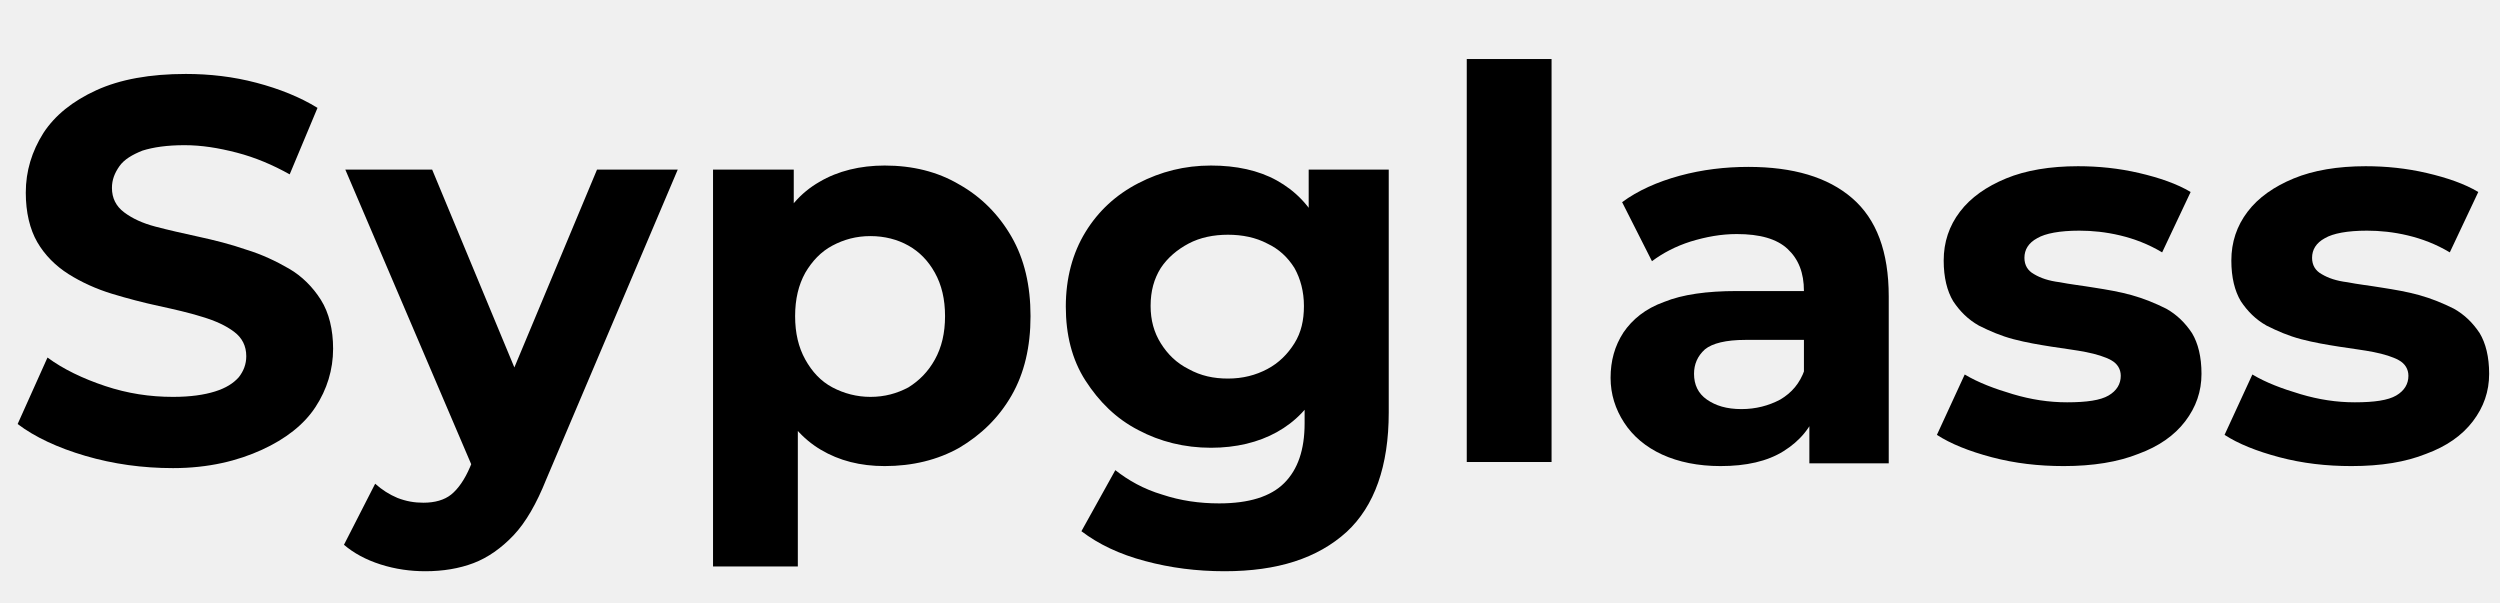
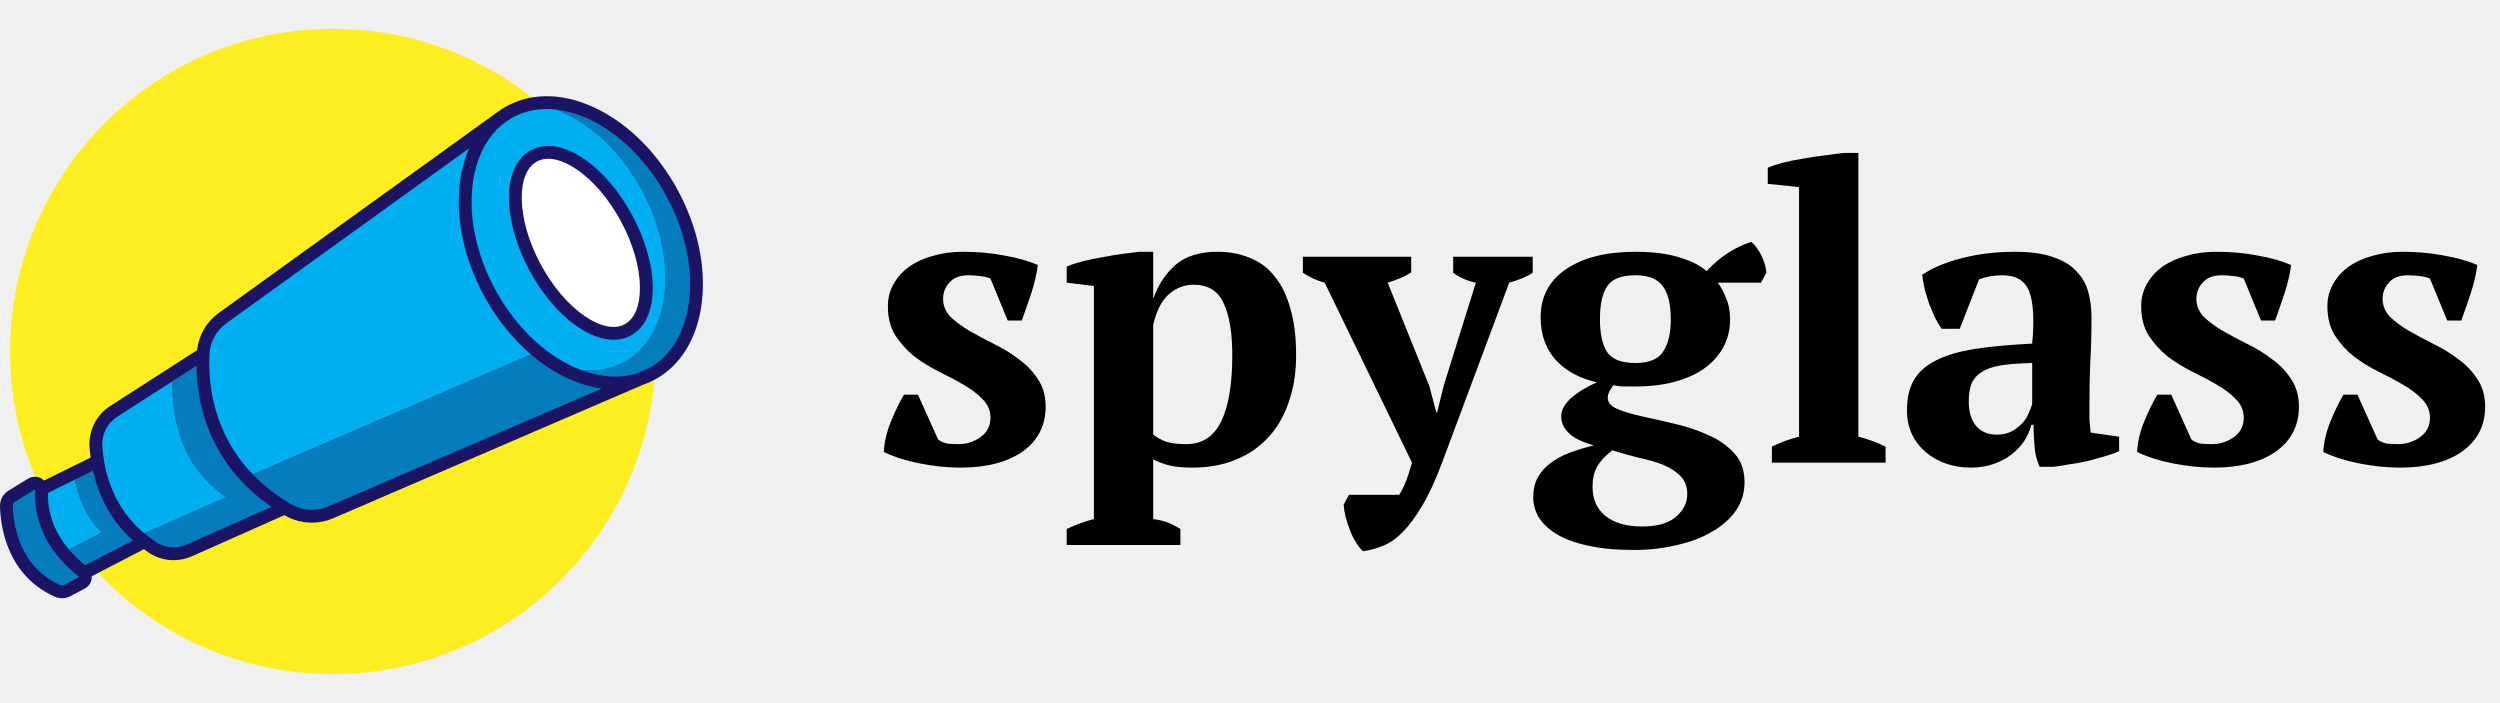
- <svg xmlns="http://www.w3.org/2000/svg" version="1.1" id="Layer_1" x="0px" y="0px" viewBox="0 0 368.5 88.8" style="enable-background:new 0 0 368.5 88.8;" xml:space="preserve">
-   <g>
-     <g>
-       <path d="M25.5,69c-4.5,0-8.8-0.6-12.9-1.8c-4.1-1.2-7.5-2.8-10-4.7l4.4-9.8c2.3,1.7,5.2,3.1,8.5,4.2c3.3,1.1,6.6,1.6,10,1.6    c2.6,0,4.6-0.3,6.2-0.8c1.6-0.5,2.7-1.2,3.5-2.1c0.7-0.9,1.1-1.9,1.1-3.1c0-1.5-0.6-2.7-1.8-3.6c-1.2-0.9-2.7-1.6-4.7-2.2    c-1.9-0.6-4.1-1.1-6.4-1.6c-2.3-0.5-4.6-1.1-6.9-1.8c-2.3-0.7-4.5-1.7-6.4-2.9c-1.9-1.2-3.5-2.8-4.6-4.7c-1.1-1.9-1.7-4.4-1.7-7.3    c0-3.2,0.9-6.1,2.6-8.8c1.7-2.6,4.3-4.7,7.8-6.3c3.5-1.6,7.9-2.4,13.2-2.4c3.5,0,7,0.4,10.4,1.3c3.4,0.9,6.4,2.1,9,3.7l-4.1,9.8    c-2.5-1.4-5.1-2.5-7.8-3.2c-2.7-0.7-5.2-1.1-7.7-1.1c-2.6,0-4.6,0.3-6.2,0.8c-1.5,0.6-2.7,1.3-3.4,2.3c-0.7,1-1.1,2-1.1,3.2    c0,1.5,0.6,2.7,1.8,3.6c1.2,0.9,2.7,1.6,4.6,2.1c1.9,0.5,4.1,1,6.4,1.5c2.3,0.5,4.7,1.1,7,1.9c2.3,0.7,4.4,1.7,6.3,2.8    c1.9,1.1,3.5,2.7,4.7,4.6c1.2,1.9,1.8,4.4,1.8,7.2c0,3.1-0.9,6-2.6,8.6c-1.7,2.6-4.4,4.7-7.9,6.3S30.8,69,25.5,69z" />
-       <path d="M62.7,84.2c-2.2,0-4.4-0.3-6.6-1c-2.2-0.7-4-1.7-5.4-2.9l4.6-9c1,0.9,2.1,1.6,3.3,2.1c1.3,0.5,2.5,0.7,3.8,0.7    c1.7,0,3.1-0.4,4.1-1.2c1-0.8,2-2.2,2.8-4.1l2.2-5.3l1-1.4L88,25h11.9L80.5,70.7c-1.4,3.5-3,6.3-4.8,8.2c-1.8,1.9-3.8,3.3-5.9,4.1    C67.7,83.8,65.3,84.2,62.7,84.2z M70,69.7L50.9,25h12.8l15,36.1L70,69.7z" />
-       <path d="M105.1,83.6V25H117v8.8l-0.2,12.8l0.8,12.7v24.2H105.1z M130.4,68.7c-3.6,0-6.7-0.8-9.4-2.4c-2.7-1.6-4.8-4-6.4-7.3    c-1.5-3.3-2.3-7.4-2.3-12.4c0-5.1,0.7-9.2,2.2-12.5c1.4-3.3,3.5-5.7,6.3-7.3c2.7-1.6,6-2.4,9.6-2.4c4.1,0,7.8,0.9,11,2.8    c3.2,1.8,5.8,4.4,7.7,7.7c1.9,3.3,2.8,7.2,2.8,11.7c0,4.5-0.9,8.4-2.8,11.7c-1.9,3.3-4.5,5.8-7.7,7.7    C138.2,67.8,134.5,68.7,130.4,68.7z M128.3,58.5c2.1,0,3.9-0.5,5.6-1.4c1.6-1,2.9-2.3,3.9-4.1c1-1.8,1.5-3.9,1.5-6.4    c0-2.5-0.5-4.6-1.5-6.4c-1-1.8-2.3-3.1-3.9-4c-1.6-0.9-3.5-1.4-5.6-1.4s-3.9,0.5-5.6,1.4c-1.7,0.9-3,2.3-4,4    c-1,1.8-1.5,3.9-1.5,6.4c0,2.5,0.5,4.6,1.5,6.4c1,1.8,2.3,3.2,4,4.1C124.4,58,126.3,58.5,128.3,58.5z" />
-       <path d="M178.5,66c-3.9,0-7.5-0.9-10.7-2.6c-3.3-1.7-5.8-4.2-7.8-7.3s-2.9-6.8-2.9-10.9c0-4.2,1-7.9,2.9-11s4.5-5.5,7.8-7.2    c3.3-1.7,6.8-2.6,10.7-2.6c3.7,0,7,0.7,9.7,2.2c2.7,1.5,4.9,3.7,6.4,6.8c1.5,3.1,2.3,7,2.3,11.8c0,4.7-0.8,8.7-2.3,11.7    c-1.5,3.1-3.7,5.3-6.4,6.8C185.5,65.2,182.2,66,178.5,66z M180.5,84.2c-4.1,0-8-0.5-11.7-1.5c-3.8-1-6.9-2.5-9.4-4.4l5-9    c1.9,1.5,4.2,2.8,6.9,3.6c2.7,0.9,5.5,1.3,8.4,1.3c4.4,0,7.6-1,9.6-3c2-2,3-4.9,3-8.8v-6.4l0.8-10.9l-0.2-11V25h11.8v35.8    c0,7.9-2.1,13.8-6.2,17.6C194.2,82.3,188.3,84.2,180.5,84.2z M181,55.8c2.2,0,4.1-0.5,5.8-1.4c1.7-0.9,3-2.2,4-3.8    s1.4-3.4,1.4-5.5c0-2.1-0.5-4-1.4-5.6c-1-1.6-2.3-2.8-4-3.6c-1.7-0.9-3.7-1.3-5.8-1.3c-2.1,0-4.1,0.4-5.8,1.3    c-1.7,0.9-3.1,2.1-4.1,3.6c-1,1.6-1.5,3.4-1.5,5.6c0,2.1,0.5,3.9,1.5,5.5c1,1.6,2.3,2.9,4.1,3.8C177,55.4,178.9,55.8,181,55.8z" />
-       <path d="M216.2,68.1V8.7h12.5v59.4H216.2z" />
-       <path d="M253.6,68.7c-3.3,0-6.2-0.6-8.6-1.7c-2.4-1.1-4.3-2.7-5.6-4.7c-1.3-2-2-4.2-2-6.6c0-2.5,0.6-4.7,1.9-6.7    c1.3-1.9,3.2-3.5,6-4.5c2.7-1.1,6.3-1.6,10.7-1.6h11.4v7.2h-10.1c-2.9,0-4.9,0.5-6,1.4c-1.1,1-1.6,2.2-1.6,3.6    c0,1.6,0.6,2.9,1.9,3.8c1.3,0.9,2.9,1.4,5.1,1.4c2.1,0,4-0.5,5.7-1.4c1.7-1,2.9-2.4,3.6-4.4l1.9,5.8c-0.9,2.7-2.6,4.7-5,6.2    C260.5,68,257.4,68.7,253.6,68.7z M266.7,68.1v-8.4l-0.8-1.8v-15c0-2.7-0.8-4.7-2.4-6.2c-1.6-1.5-4.1-2.2-7.5-2.2    c-2.3,0-4.5,0.4-6.8,1.1c-2.2,0.7-4.1,1.7-5.7,2.9l-4.4-8.7c2.3-1.7,5.2-3,8.5-3.9c3.3-0.9,6.7-1.3,10.1-1.3    c6.6,0,11.7,1.5,15.3,4.6c3.6,3.1,5.4,7.9,5.4,14.5v24.6H266.7z" />
-       <path d="M304.2,68.7c-3.7,0-7.2-0.4-10.6-1.3c-3.4-0.9-6.1-2-8.1-3.3l4.1-8.9c2,1.2,4.4,2.1,7.1,2.9c2.7,0.8,5.3,1.2,8,1.2    c2.9,0,4.9-0.3,6.1-1c1.2-0.7,1.8-1.7,1.8-2.9c0-1-0.5-1.8-1.4-2.3c-0.9-0.5-2.2-0.9-3.7-1.2c-1.5-0.3-3.2-0.5-5.1-0.8    c-1.9-0.3-3.7-0.6-5.6-1.1s-3.5-1.2-5.1-2c-1.6-0.9-2.8-2.1-3.8-3.6c-0.9-1.5-1.4-3.5-1.4-6c0-2.7,0.8-5.1,2.4-7.2    c1.6-2.1,3.9-3.7,6.8-4.9c2.9-1.2,6.5-1.8,10.6-1.8c3,0,6,0.3,9,1c3,0.7,5.6,1.6,7.6,2.8l-4.2,8.9c-2-1.2-4.1-2-6.2-2.5    c-2.1-0.5-4.1-0.7-6-0.7c-2.9,0-5,0.4-6.2,1.1c-1.3,0.7-1.9,1.7-1.9,2.9c0,1.1,0.5,1.9,1.4,2.4c1,0.6,2.2,1,3.8,1.2    c1.5,0.3,3.3,0.5,5.1,0.8c1.9,0.3,3.7,0.6,5.5,1.1c1.8,0.5,3.5,1.2,5.1,2c1.6,0.9,2.8,2.1,3.8,3.6c0.9,1.5,1.4,3.5,1.4,6    c0,2.6-0.8,4.9-2.4,7c-1.6,2.1-3.9,3.7-6.9,4.8C312.2,68.1,308.5,68.7,304.2,68.7z" />
-       <path d="M346.6,68.7c-3.7,0-7.2-0.4-10.6-1.3c-3.4-0.9-6.1-2-8.1-3.3l4.1-8.9c2,1.2,4.4,2.1,7.1,2.9c2.7,0.8,5.3,1.2,8,1.2    c2.9,0,4.9-0.3,6.1-1c1.2-0.7,1.8-1.7,1.8-2.9c0-1-0.5-1.8-1.4-2.3c-0.9-0.5-2.2-0.9-3.7-1.2c-1.5-0.3-3.2-0.5-5.1-0.8    c-1.9-0.3-3.7-0.6-5.6-1.1s-3.5-1.2-5.1-2c-1.6-0.9-2.8-2.1-3.8-3.6c-0.9-1.5-1.4-3.5-1.4-6c0-2.7,0.8-5.1,2.4-7.2    c1.6-2.1,3.9-3.7,6.8-4.9c2.9-1.2,6.5-1.8,10.6-1.8c3,0,6,0.3,9,1c3,0.7,5.6,1.6,7.6,2.8l-4.2,8.9c-2-1.2-4.1-2-6.2-2.5    c-2.1-0.5-4.1-0.7-6-0.7c-2.9,0-5,0.4-6.2,1.1c-1.3,0.7-1.9,1.7-1.9,2.9c0,1.1,0.5,1.9,1.4,2.4c1,0.6,2.2,1,3.8,1.2    c1.5,0.3,3.3,0.5,5.1,0.8c1.9,0.3,3.7,0.6,5.5,1.1c1.8,0.5,3.5,1.2,5.1,2c1.6,0.9,2.8,2.1,3.8,3.6c0.9,1.5,1.4,3.5,1.4,6    c0,2.6-0.8,4.9-2.4,7c-1.6,2.1-3.9,3.7-6.9,4.8C354.6,68.1,351,68.7,346.6,68.7z" />
-     </g>
-   </g>
+ <svg xmlns="http://www.w3.org/2000/svg" width="1821" height="512" viewBox="0 0 1821 512" fill="none">
+   <path d="M477.602 255.998C477.602 385.785 372.332 491 242.478 491C112.62 491 7.35 385.785 7.35 255.998C7.35 126.206 112.62 21 242.478 21C372.332 21 477.602 126.206 477.602 255.998Z" fill="#FCEE21" />
+   <path d="M493.839 138.794C479.634 112.426 459.055 91.467 435.893 79.77C412.173 67.783 388.541 66.868 369.356 77.199C366.877 78.532 364.516 80.033 362.272 81.689L159.68 227.71C150.521 234.223 144.761 244.108 143.522 255.073L80.238 295.766C70.216 302.213 64.461 313.614 65.221 325.513C65.371 327.873 65.615 330.486 65.991 333.287L32.07 350.032C31.535 349.512 30.948 349.033 30.286 348.639C27.226 346.809 23.423 346.837 20.362 348.705L6.176 357.385C2.266 359.782 -0.1 364.099 0.003 368.65C0.346 383.213 4.899 418.787 39.75 434.571C41.487 435.354 43.35 435.744 45.209 435.744C47.308 435.744 49.387 435.246 51.251 434.261L61.766 428.696C64.681 427.162 66.587 424.286 66.869 421.006C66.906 420.575 66.836 420.153 66.817 419.726L104.836 400.043C106.17 401 107.479 401.976 108.906 402.896C114.192 406.302 120.257 408.033 126.388 408.033C130.937 408.029 135.528 407.081 139.865 405.148L207.177 375.223C207.308 375.298 207.43 375.383 207.562 375.458C213.528 378.948 220.298 380.713 227.114 380.713C232.404 380.713 237.723 379.648 242.708 377.499L467.917 280.442C470.969 279.401 473.945 278.134 476.813 276.59C495.999 266.264 508.237 246.041 511.274 219.65C514.241 193.877 508.054 165.158 493.839 138.794Z" fill="#1B1464" />
+   <path d="M57.401 420.443L46.881 426.013C45.9 426.529 44.674 426.548 43.609 426.069C13.579 412.472 9.641 381.233 9.345 368.434C9.312 367.191 9.969 366.008 11.054 365.347L25.24 356.667L25.498 356.653C25.7 356.775 25.691 356.967 25.686 357.051C23.883 389.111 44.806 410.215 57.438 419.941" fill="#057DBC" />
+   <path d="M54.485 349.38L34.99 359.003C34.436 376.663 41.956 390.495 50.298 400.325L74.493 387.797C62.456 377.015 57.532 362.527 54.485 349.38Z" fill="#01AEF0" />
+   <path d="M67.704 342.854L54.485 349.38C57.532 362.527 62.456 377.015 74.492 387.797L50.298 400.325C54.293 405.035 58.471 408.836 62.053 411.679L96.814 393.681C79.238 377.93 71.249 358.689 67.704 342.854Z" fill="#057DBC" />
+   <path d="M143.104 266.442L125.346 277.862C125.909 305.183 130.97 338.767 164.689 362.044L105.146 388.515C107.864 390.781 110.765 392.982 113.972 395.046C120.52 399.274 128.782 399.86 136.068 396.623L197.746 369.203C152.61 338.045 143.494 294.795 143.104 266.442Z" fill="#057DBC" />
+   <path d="M125.346 277.862L85.294 303.616C78.116 308.228 73.995 316.392 74.544 324.917C75.755 343.928 82.28 369.438 105.146 388.515L164.689 362.044C130.97 338.767 125.909 305.183 125.346 277.862Z" fill="#01AEF0" />
+   <path d="M485.62 143.224C472.307 118.53 453.149 98.951 431.677 88.094C422.702 83.566 413.801 80.826 405.258 79.841C408.07 80.92 410.905 82.182 413.74 83.613C435.212 94.461 454.37 114.035 467.683 138.743C480.991 163.441 486.812 190.199 484.061 214.104C481.39 237.31 470.912 254.951 454.571 263.819L446.737 267.193C439.418 269.646 431.475 270.388 423.19 269.477C437.916 275.07 452.196 275.854 464.674 271.678L472.508 268.3C488.849 259.437 499.327 241.791 501.998 218.585C504.749 194.679 498.933 167.922 485.62 143.224Z" fill="#057DBC" />
+   <path d="M446.737 267.192L454.572 263.819C470.912 254.951 481.39 237.31 484.061 214.104C486.807 190.199 480.991 163.441 467.683 138.743C454.37 114.035 435.212 94.461 413.74 83.613C410.905 82.182 408.07 80.92 405.258 79.841C402.911 79.578 400.592 79.409 398.306 79.409C389.518 79.409 381.223 81.403 373.783 85.415C371.731 86.517 369.774 87.756 367.91 89.135H367.915L367.788 89.234C354.808 98.867 346.504 114.913 344.166 135.214C341.415 159.101 347.232 185.863 360.545 210.561C373.853 235.255 393.015 254.843 414.487 265.691C417.402 267.164 420.303 268.38 423.19 269.477C431.476 270.388 439.418 269.646 446.737 267.192Z" fill="#01AEF0" />
+   <path d="M425.087 115.527C410.83 105.918 397.198 103.741 386.706 109.4C376.21 115.044 370.525 127.623 370.708 144.8C370.877 160.903 376.191 179.45 385.669 197.035C395.142 214.62 407.718 229.259 421.078 238.258C430.138 244.371 438.939 247.468 446.854 247.468C451.389 247.468 455.632 246.45 459.454 244.381C469.955 238.736 475.635 226.162 475.456 208.985C475.287 192.878 469.974 174.335 460.5 156.75C451.023 139.165 438.447 124.522 425.087 115.527Z" fill="#1B1464" />
+   <path d="M455.027 236.165C447.737 240.097 437.531 238.089 426.298 230.521C414.172 222.352 402.662 208.891 393.888 192.615C385.119 176.329 380.2 159.321 380.049 144.701C379.904 131.165 383.842 121.542 391.133 117.615C393.574 116.306 396.339 115.645 399.362 115.645C405.371 115.645 412.393 118.23 419.867 123.26C431.992 131.428 443.502 144.894 452.276 161.17C461.05 177.456 465.965 194.464 466.12 209.084C466.26 222.62 462.322 232.238 455.027 236.165Z" fill="white" />
+   <path d="M352.32 214.991C338.115 188.627 331.919 159.908 334.885 134.145C335.989 124.545 338.326 115.781 341.758 107.997L165.121 235.302C157.591 240.66 153.033 248.936 152.587 258.02C151.54 279.49 155.131 315.528 184.18 345.57L386.809 258.245C373.337 246.759 361.497 232.013 352.32 214.991Z" fill="#01AEF0" />
+   <path d="M410.276 274.024C402.07 269.876 394.198 264.546 386.809 258.245L184.18 345.57C191.714 353.368 200.943 360.772 212.28 367.397C220.326 372.108 230.32 372.675 239.014 368.927L438.282 283.051C429.142 281.798 419.716 278.796 410.276 274.024Z" fill="#057DBC" />
+   <path d="M721.448 304.3C721.448 299.1 719.548 294.6 715.748 290.8C712.148 287 707.548 283.5 701.948 280.3C696.548 277.1 690.548 273.9 683.948 270.7C677.548 267.5 671.548 263.8 665.948 259.6C660.548 255.2 655.948 250.1 652.148 244.3C648.548 238.5 646.748 231.4 646.748 223C646.748 217 648.148 211.6 650.948 206.8C653.748 201.8 657.548 197.6 662.348 194.2C667.148 190.8 672.848 188.2 679.448 186.4C686.248 184.4 693.548 183.4 701.348 183.4C712.148 183.4 722.148 184.3 731.348 186.1C740.748 187.7 748.948 190 755.948 193C755.148 199.4 753.548 206.3 751.148 213.7C748.748 220.9 746.448 227.5 744.248 233.5H734.048L721.448 202.9C719.048 201.9 716.548 201.3 713.948 201.1C711.348 200.7 708.448 200.5 705.248 200.5C699.248 200.5 694.648 202.3 691.448 205.9C688.448 209.3 686.948 213.2 686.948 217.6C686.948 222.6 688.748 227 692.348 230.8C696.148 234.4 700.748 237.8 706.148 241C711.748 244.2 717.748 247.4 724.148 250.6C730.748 253.8 736.748 257.5 742.148 261.7C747.748 265.7 752.348 270.5 755.948 276.1C759.748 281.7 761.648 288.4 761.648 296.2C761.648 310 756.048 320.9 744.848 328.9C733.648 336.7 718.648 340.6 699.848 340.6C690.248 340.6 680.348 339.6 670.148 337.6C659.948 335.6 651.148 332.8 643.748 329.2C644.148 322 645.848 314.7 648.848 307.3C651.848 299.9 655.048 293.3 658.448 287.5H668.648L683.348 320.2C685.548 321.8 687.948 322.8 690.548 323.2C693.348 323.4 695.948 323.5 698.348 323.5C704.148 323.5 709.448 321.8 714.248 318.4C719.048 315 721.448 310.3 721.448 304.3ZM859.793 397H776.993V385.3C783.793 382.1 790.393 379.7 796.793 378.1V208.3L776.993 205.9V194.2C780.193 192.8 784.093 191.5 788.693 190.3C793.493 189.1 798.393 188.1 803.393 187.3C808.393 186.3 813.193 185.5 817.793 184.9C822.593 184.3 826.593 183.8 829.793 183.4H839.993V217H840.293C843.693 207.4 848.993 199.4 856.193 193C863.593 186.6 873.793 183.4 886.793 183.4C895.593 183.4 903.493 184.9 910.493 187.9C917.693 190.7 923.693 195.2 928.493 201.4C933.493 207.4 937.293 215.2 939.893 224.8C942.693 234.2 944.093 245.5 944.093 258.7C944.093 271.3 942.293 282.7 938.693 292.9C935.293 303.1 930.293 311.7 923.693 318.7C917.293 325.7 909.393 331.1 899.993 334.9C890.793 338.7 880.293 340.6 868.493 340.6C861.693 340.6 856.293 340.1 852.293 339.1C848.493 338.3 844.393 336.8 839.993 334.6V378.1C843.193 378.5 846.393 379.2 849.593 380.2C852.793 381.4 856.193 383.1 859.793 385.3V397ZM869.393 207.4C862.593 207.4 856.493 209.8 851.093 214.6C845.893 219.4 842.193 226.8 839.993 236.8V316.6C843.193 319 846.593 320.8 850.193 322C853.793 323 858.493 323.5 864.293 323.5C875.693 323.5 884.093 318 889.493 307C894.893 296 897.593 279.9 897.593 258.7C897.593 242.3 895.493 229.7 891.293 220.9C887.293 211.9 879.993 207.4 869.393 207.4ZM964.905 205.9C961.905 205.1 959.105 204.1 956.505 202.9C954.105 201.7 951.605 200.3 949.005 198.7V187H1027.91V198.4C1023.71 201.2 1018.01 203.7 1010.81 205.9L1041.11 281.2L1046.21 300.4H1046.81L1051.61 280.9L1075.01 205.9C1069.01 204.7 1063.51 202.3 1058.51 198.7V187H1116.41V198.7C1112.21 201.5 1106.51 203.9 1099.31 205.9L1050.41 337C1045.61 349.8 1040.81 360.2 1036.01 368.2C1031.21 376.4 1026.41 382.9 1021.61 387.7C1016.81 392.5 1012.01 395.8 1007.21 397.6C1002.41 399.6 997.605 400.9 992.805 401.5C990.805 399.7 989.005 397.4 987.405 394.6C985.805 392 984.405 389.1 983.205 385.9C982.005 382.9 981.005 379.8 980.205 376.6C979.405 373.4 978.905 370.4 978.705 367.6L982.605 360.4H1019.21C1021.01 357.6 1022.51 354.6 1023.71 351.4C1025.11 348.2 1026.71 343.4 1028.51 337L964.905 205.9ZM1191.2 183.4C1204.2 183.4 1215 184.8 1223.6 187.6C1232.2 190.2 1238.7 193.5 1243.1 197.5C1252.5 187.3 1263.3 180.2 1275.5 176.2C1276.9 177.2 1278.3 178.7 1279.7 180.7C1281.1 182.5 1282.3 184.5 1283.3 186.7C1284.3 188.9 1285.1 191.1 1285.7 193.3C1286.3 195.5 1286.6 197.3 1286.6 198.7L1282.7 205.9H1251.2C1253.4 208.7 1255.4 212.4 1257.2 217C1259.2 221.4 1260.2 226.7 1260.2 232.9C1260.2 239.5 1258.8 245.7 1256 251.5C1253.2 257.3 1248.9 262.5 1243.1 267.1C1237.5 271.5 1230.3 275 1221.5 277.6C1212.9 280.2 1202.8 281.5 1191.2 281.5C1187.8 281.5 1184.7 281.5 1181.9 281.5C1179.3 281.3 1177 281 1175 280.6C1174.2 281.8 1173.3 283.3 1172.3 285.1C1171.5 286.7 1171.1 288.3 1171.1 289.9C1171.1 293.3 1173.5 296 1178.3 298C1183.1 300 1189.2 301.8 1196.6 303.4C1204 305 1211.9 306.8 1220.3 308.8C1228.9 310.8 1236.9 313.5 1244.3 316.9C1251.7 320.1 1257.9 324.4 1262.9 329.8C1267.9 335 1270.5 341.8 1270.7 350.2C1270.9 358.2 1268.9 365.3 1264.7 371.5C1260.5 377.7 1254.7 382.9 1247.3 387.1C1240.1 391.5 1231.5 394.8 1221.5 397C1211.7 399.4 1201.2 400.6 1190 400.6C1176.8 400.6 1165.5 399.5 1156.1 397.3C1146.9 395.3 1139.4 392.5 1133.6 388.9C1127.8 385.3 1123.5 381.2 1120.7 376.6C1118.1 372 1116.8 367.2 1116.8 362.2C1116.8 356.6 1117.9 351.8 1120.1 347.8C1122.3 343.8 1125.4 340.3 1129.4 337.3C1133.4 334.3 1138 331.8 1143.2 329.8C1148.6 327.8 1154.5 326 1160.9 324.4C1157.9 323.6 1155 322.6 1152.2 321.4C1149.4 320.2 1146.9 318.8 1144.7 317.2C1142.5 315.4 1140.7 313.4 1139.3 311.2C1137.9 308.8 1137.2 306.1 1137.2 303.1C1137.2 300.5 1138 298 1139.6 295.6C1141.2 293 1143.3 290.7 1145.9 288.7C1148.5 286.5 1151.3 284.6 1154.3 283C1157.3 281.2 1160.3 279.7 1163.3 278.5C1150.7 275.7 1140.7 270.3 1133.3 262.3C1125.9 254.1 1122.2 243.7 1122.2 231.1C1122.2 216.1 1128.4 204.4 1140.8 196C1153.2 187.6 1170 183.4 1191.2 183.4ZM1229 359.8C1229 354.4 1227.3 350 1223.9 346.6C1220.7 343.4 1216.5 340.7 1211.3 338.5C1206.1 336.5 1200.2 334.8 1193.6 333.4C1187.2 331.8 1180.8 330 1174.4 328C1169.2 332 1165.5 336 1163.3 340C1161.1 344 1160 348.8 1160 354.4C1160 363.6 1163.1 370.7 1169.3 375.7C1175.7 380.9 1184.6 383.5 1196 383.5C1207.2 383.5 1215.5 381.1 1220.9 376.3C1226.3 371.7 1229 366.2 1229 359.8ZM1165.4 232.6C1165.4 243 1167.1 250.9 1170.5 256.3C1174.1 261.7 1181 264.4 1191.2 264.4C1201 264.4 1207.7 261.7 1211.3 256.3C1215.1 250.7 1217 242.8 1217 232.6C1217 221.8 1215.1 213.8 1211.3 208.6C1207.5 203.2 1200.8 200.5 1191.2 200.5C1181.2 200.5 1174.4 203.1 1170.8 208.3C1167.2 213.5 1165.4 221.6 1165.4 232.6ZM1373.44 337H1290.64V325.3C1297.24 322.1 1303.84 319.7 1310.44 318.1V136.3L1287.64 133.9V122.2C1290.24 121 1293.84 119.8 1298.44 118.6C1303.04 117.4 1307.94 116.4 1313.14 115.6C1318.54 114.6 1323.84 113.8 1329.04 113.2C1334.44 112.4 1339.24 111.8 1343.44 111.4H1353.64V318.1C1360.24 319.7 1366.84 322.1 1373.44 325.3V337ZM1521.95 293.5C1521.95 297.9 1521.95 301.7 1521.95 304.9C1522.15 308.1 1522.45 311.5 1522.85 315.1L1543.55 318.1V328.6C1541.15 329.8 1537.85 331 1533.65 332.2C1529.65 333.4 1525.35 334.6 1520.75 335.8C1516.35 336.8 1511.95 337.6 1507.55 338.2C1503.15 339 1499.25 339.6 1495.85 340H1485.65C1483.65 335.4 1482.45 330.8 1482.05 326.2C1481.65 321.6 1481.35 316 1481.15 309.4H1479.65C1478.65 313.4 1476.95 317.3 1474.55 321.1C1472.15 324.7 1469.05 328 1465.25 331C1461.65 333.8 1457.35 336.1 1452.35 337.9C1447.35 339.7 1441.75 340.6 1435.55 340.6C1428.95 340.6 1422.85 339.6 1417.25 337.6C1411.65 335.6 1406.75 332.8 1402.55 329.2C1398.35 325.6 1395.05 321.3 1392.65 316.3C1390.25 311.1 1389.05 305.3 1389.05 298.9C1389.05 289.9 1390.75 282.5 1394.15 276.7C1397.55 270.9 1402.85 266.2 1410.05 262.6C1417.45 258.8 1426.85 256 1438.25 254.2C1449.85 252.4 1463.85 251.1 1480.25 250.3C1481.85 233.1 1481.15 220.5 1478.15 212.5C1475.15 204.5 1468.65 200.5 1458.65 200.5C1452.45 200.5 1446.75 201.5 1441.55 203.5L1427.45 239.5H1414.25C1412.65 237.1 1411.05 234.4 1409.45 231.4C1408.05 228.2 1406.65 224.9 1405.25 221.5C1404.05 217.9 1402.95 214.3 1401.95 210.7C1401.15 207.1 1400.55 203.6 1400.15 200.2C1407.75 195 1417.55 190.9 1429.55 187.9C1441.55 184.9 1454.25 183.4 1467.65 183.4C1479.05 183.4 1488.35 184.7 1495.55 187.3C1502.75 189.7 1508.35 193.1 1512.35 197.5C1516.55 201.7 1519.45 206.7 1521.05 212.5C1522.65 218.3 1523.45 224.5 1523.45 231.1C1523.45 243.1 1523.15 254 1522.55 263.8C1522.15 273.4 1521.95 283.3 1521.95 293.5ZM1454.45 316.6C1458.65 316.6 1462.25 315.8 1465.25 314.2C1468.25 312.6 1470.75 310.7 1472.75 308.5C1474.95 306.3 1476.55 303.9 1477.55 301.3C1478.75 298.7 1479.65 296.4 1480.25 294.4V264.4C1470.85 264.6 1463.15 265.2 1457.15 266.2C1451.15 267.2 1446.45 268.9 1443.05 271.3C1439.65 273.5 1437.25 276.4 1435.85 280C1434.65 283.4 1434.05 287.6 1434.05 292.6C1434.05 300.2 1435.85 306.1 1439.45 310.3C1443.05 314.5 1448.05 316.6 1454.45 316.6ZM1634.34 304.3C1634.34 299.1 1632.44 294.6 1628.64 290.8C1625.04 287 1620.44 283.5 1614.84 280.3C1609.44 277.1 1603.44 273.9 1596.84 270.7C1590.44 267.5 1584.44 263.8 1578.84 259.6C1573.44 255.2 1568.84 250.1 1565.04 244.3C1561.44 238.5 1559.64 231.4 1559.64 223C1559.64 217 1561.04 211.6 1563.84 206.8C1566.64 201.8 1570.44 197.6 1575.24 194.2C1580.04 190.8 1585.74 188.2 1592.34 186.4C1599.14 184.4 1606.44 183.4 1614.24 183.4C1625.04 183.4 1635.04 184.3 1644.24 186.1C1653.64 187.7 1661.84 190 1668.84 193C1668.04 199.4 1666.44 206.3 1664.04 213.7C1661.64 220.9 1659.34 227.5 1657.14 233.5H1646.94L1634.34 202.9C1631.94 201.9 1629.44 201.3 1626.84 201.1C1624.24 200.7 1621.34 200.5 1618.14 200.5C1612.14 200.5 1607.54 202.3 1604.34 205.9C1601.34 209.3 1599.84 213.2 1599.84 217.6C1599.84 222.6 1601.64 227 1605.24 230.8C1609.04 234.4 1613.64 237.8 1619.04 241C1624.64 244.2 1630.64 247.4 1637.04 250.6C1643.64 253.8 1649.64 257.5 1655.04 261.7C1660.64 265.7 1665.24 270.5 1668.84 276.1C1672.64 281.7 1674.54 288.4 1674.54 296.2C1674.54 310 1668.94 320.9 1657.74 328.9C1646.54 336.7 1631.54 340.6 1612.74 340.6C1603.14 340.6 1593.24 339.6 1583.04 337.6C1572.84 335.6 1564.04 332.8 1556.64 329.2C1557.04 322 1558.74 314.7 1561.74 307.3C1564.74 299.9 1567.94 293.3 1571.34 287.5H1581.54L1596.24 320.2C1598.44 321.8 1600.84 322.8 1603.44 323.2C1606.24 323.4 1608.84 323.5 1611.24 323.5C1617.04 323.5 1622.34 321.8 1627.14 318.4C1631.94 315 1634.34 310.3 1634.34 304.3ZM1769.98 304.3C1769.98 299.1 1768.08 294.6 1764.28 290.8C1760.68 287 1756.08 283.5 1750.48 280.3C1745.08 277.1 1739.08 273.9 1732.48 270.7C1726.08 267.5 1720.08 263.8 1714.48 259.6C1709.08 255.2 1704.48 250.1 1700.68 244.3C1697.08 238.5 1695.28 231.4 1695.28 223C1695.28 217 1696.68 211.6 1699.48 206.8C1702.28 201.8 1706.08 197.6 1710.88 194.2C1715.68 190.8 1721.38 188.2 1727.98 186.4C1734.78 184.4 1742.08 183.4 1749.88 183.4C1760.68 183.4 1770.68 184.3 1779.88 186.1C1789.28 187.7 1797.48 190 1804.48 193C1803.68 199.4 1802.08 206.3 1799.68 213.7C1797.28 220.9 1794.98 227.5 1792.78 233.5H1782.58L1769.98 202.9C1767.58 201.9 1765.08 201.3 1762.48 201.1C1759.88 200.7 1756.98 200.5 1753.78 200.5C1747.78 200.5 1743.18 202.3 1739.98 205.9C1736.98 209.3 1735.48 213.2 1735.48 217.6C1735.48 222.6 1737.28 227 1740.88 230.8C1744.68 234.4 1749.28 237.8 1754.68 241C1760.28 244.2 1766.28 247.4 1772.68 250.6C1779.28 253.8 1785.28 257.5 1790.68 261.7C1796.28 265.7 1800.88 270.5 1804.48 276.1C1808.28 281.7 1810.18 288.4 1810.18 296.2C1810.18 310 1804.58 320.9 1793.38 328.9C1782.18 336.7 1767.18 340.6 1748.38 340.6C1738.78 340.6 1728.88 339.6 1718.68 337.6C1708.48 335.6 1699.68 332.8 1692.28 329.2C1692.68 322 1694.38 314.7 1697.38 307.3C1700.38 299.9 1703.58 293.3 1706.98 287.5H1717.18L1731.88 320.2C1734.08 321.8 1736.48 322.8 1739.08 323.2C1741.88 323.4 1744.48 323.5 1746.88 323.5C1752.68 323.5 1757.98 321.8 1762.78 318.4C1767.58 315 1769.98 310.3 1769.98 304.3Z" fill="black" />
</svg>
